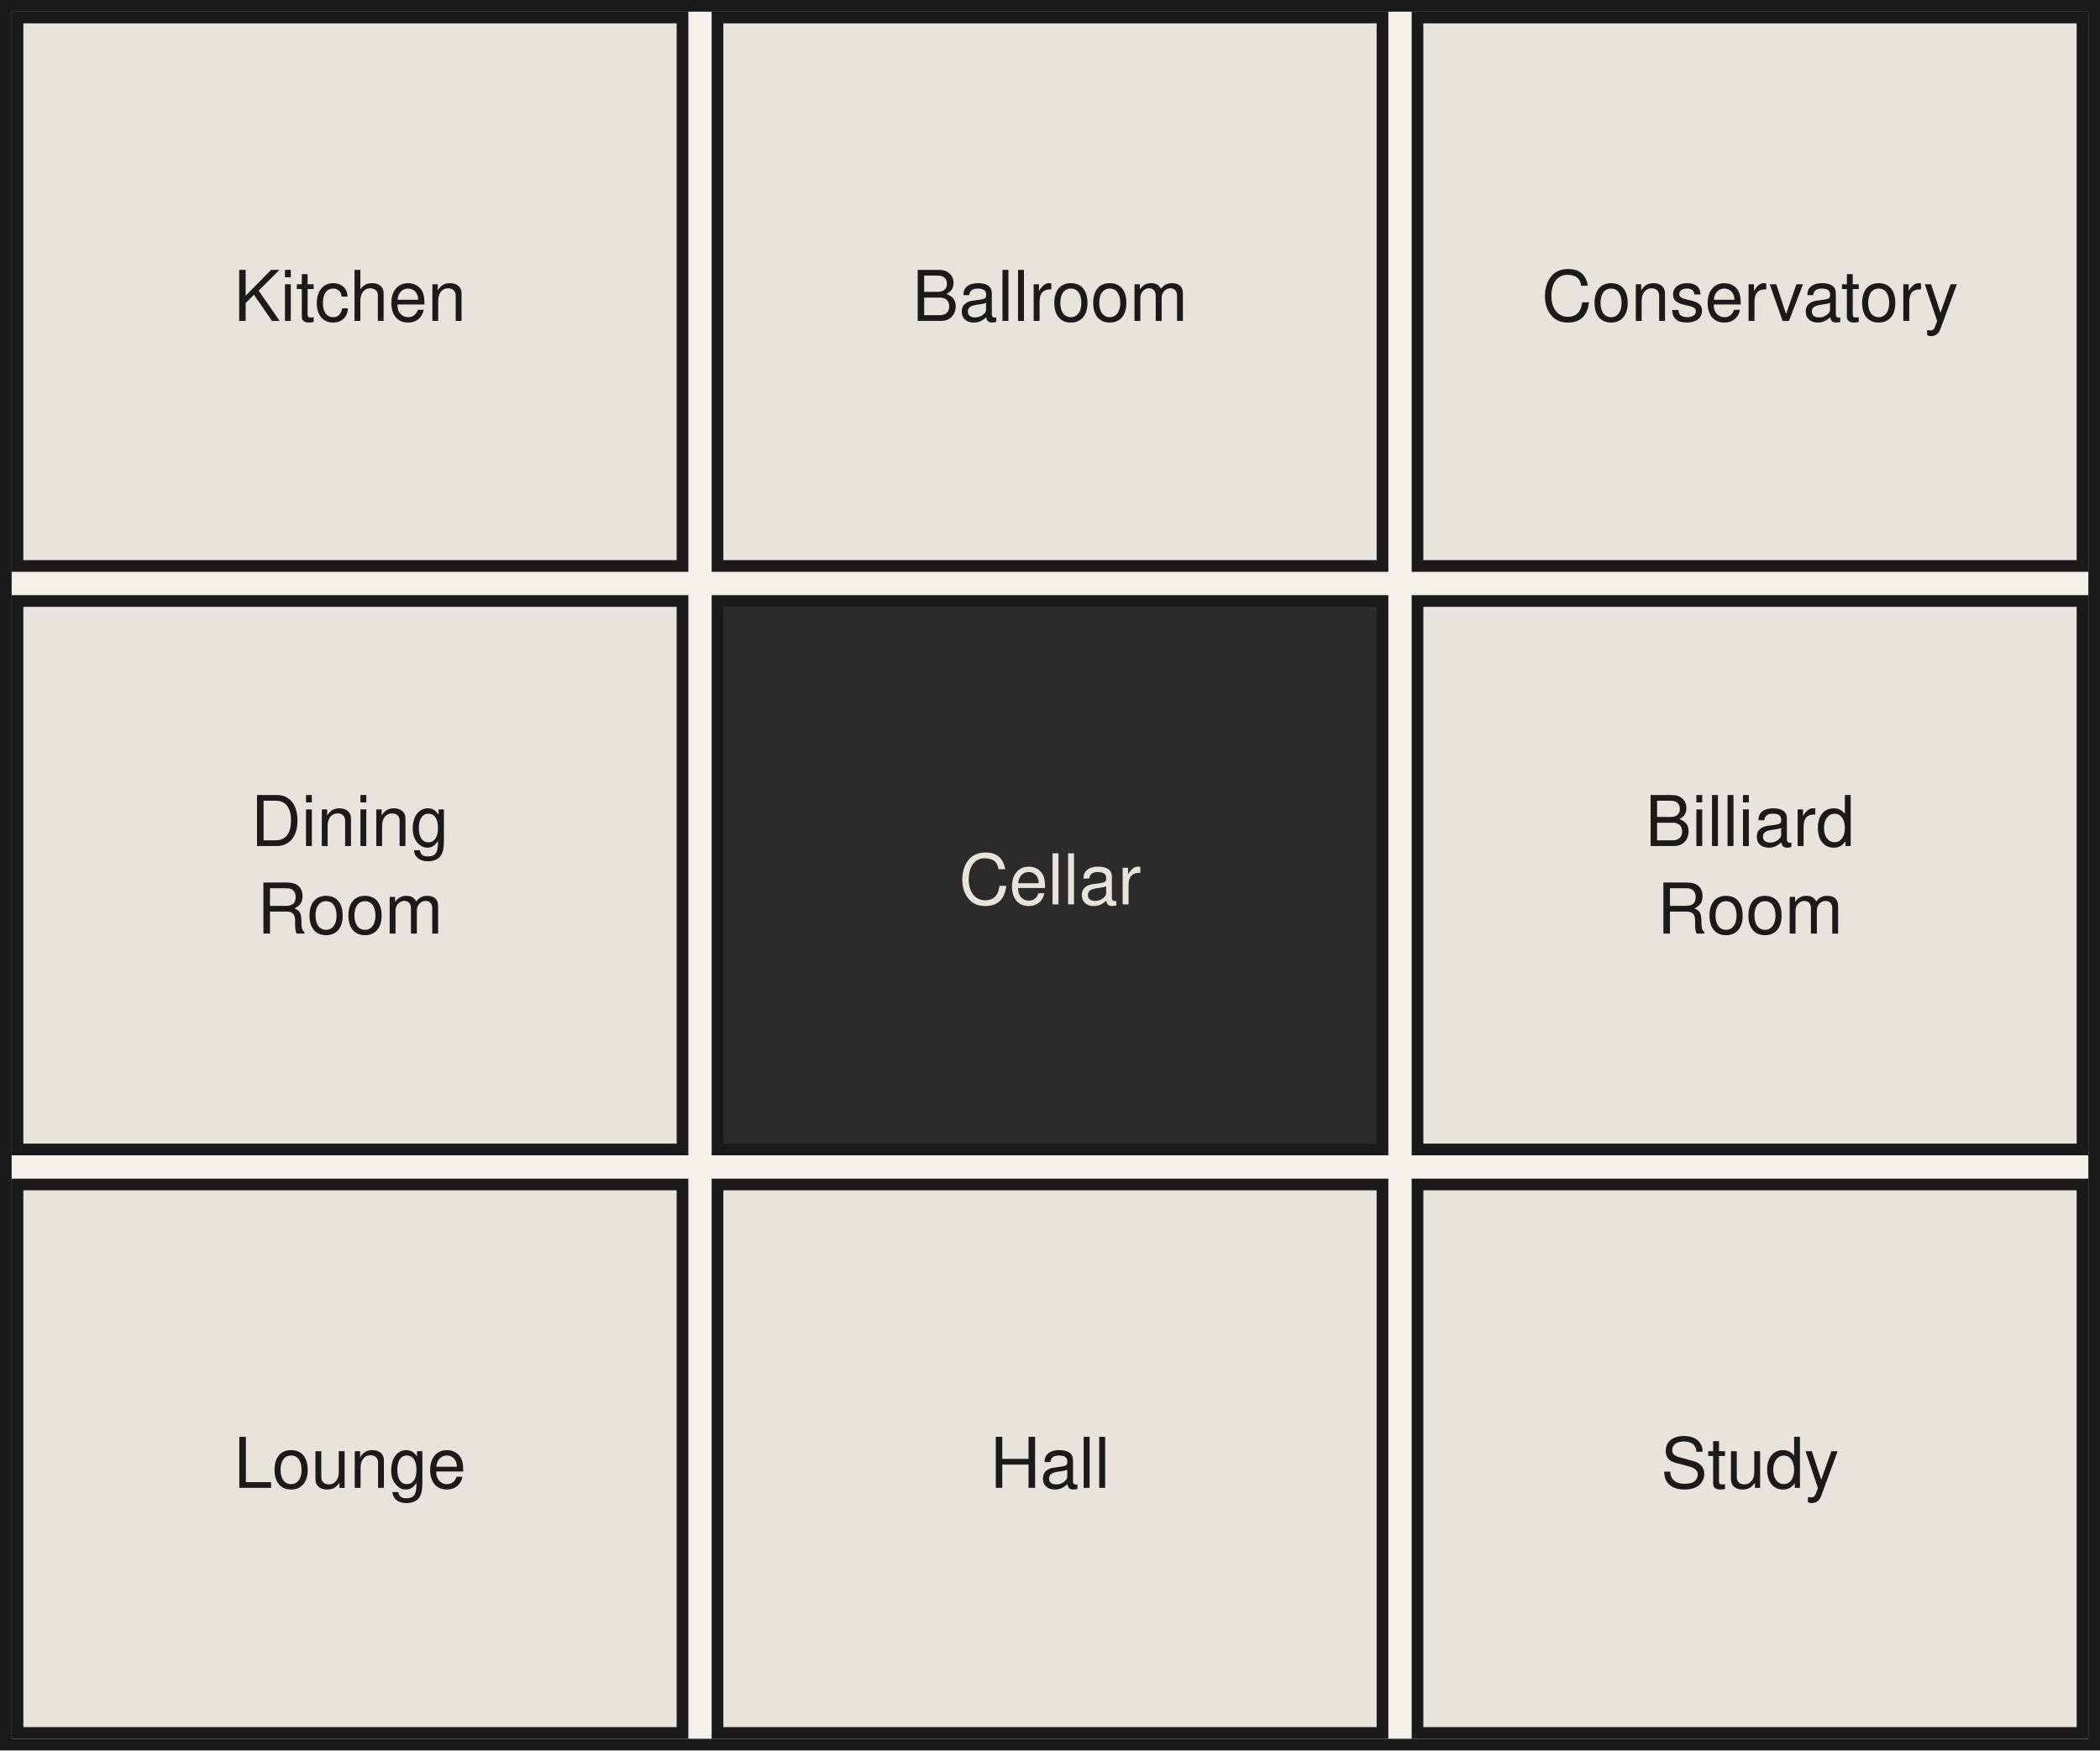
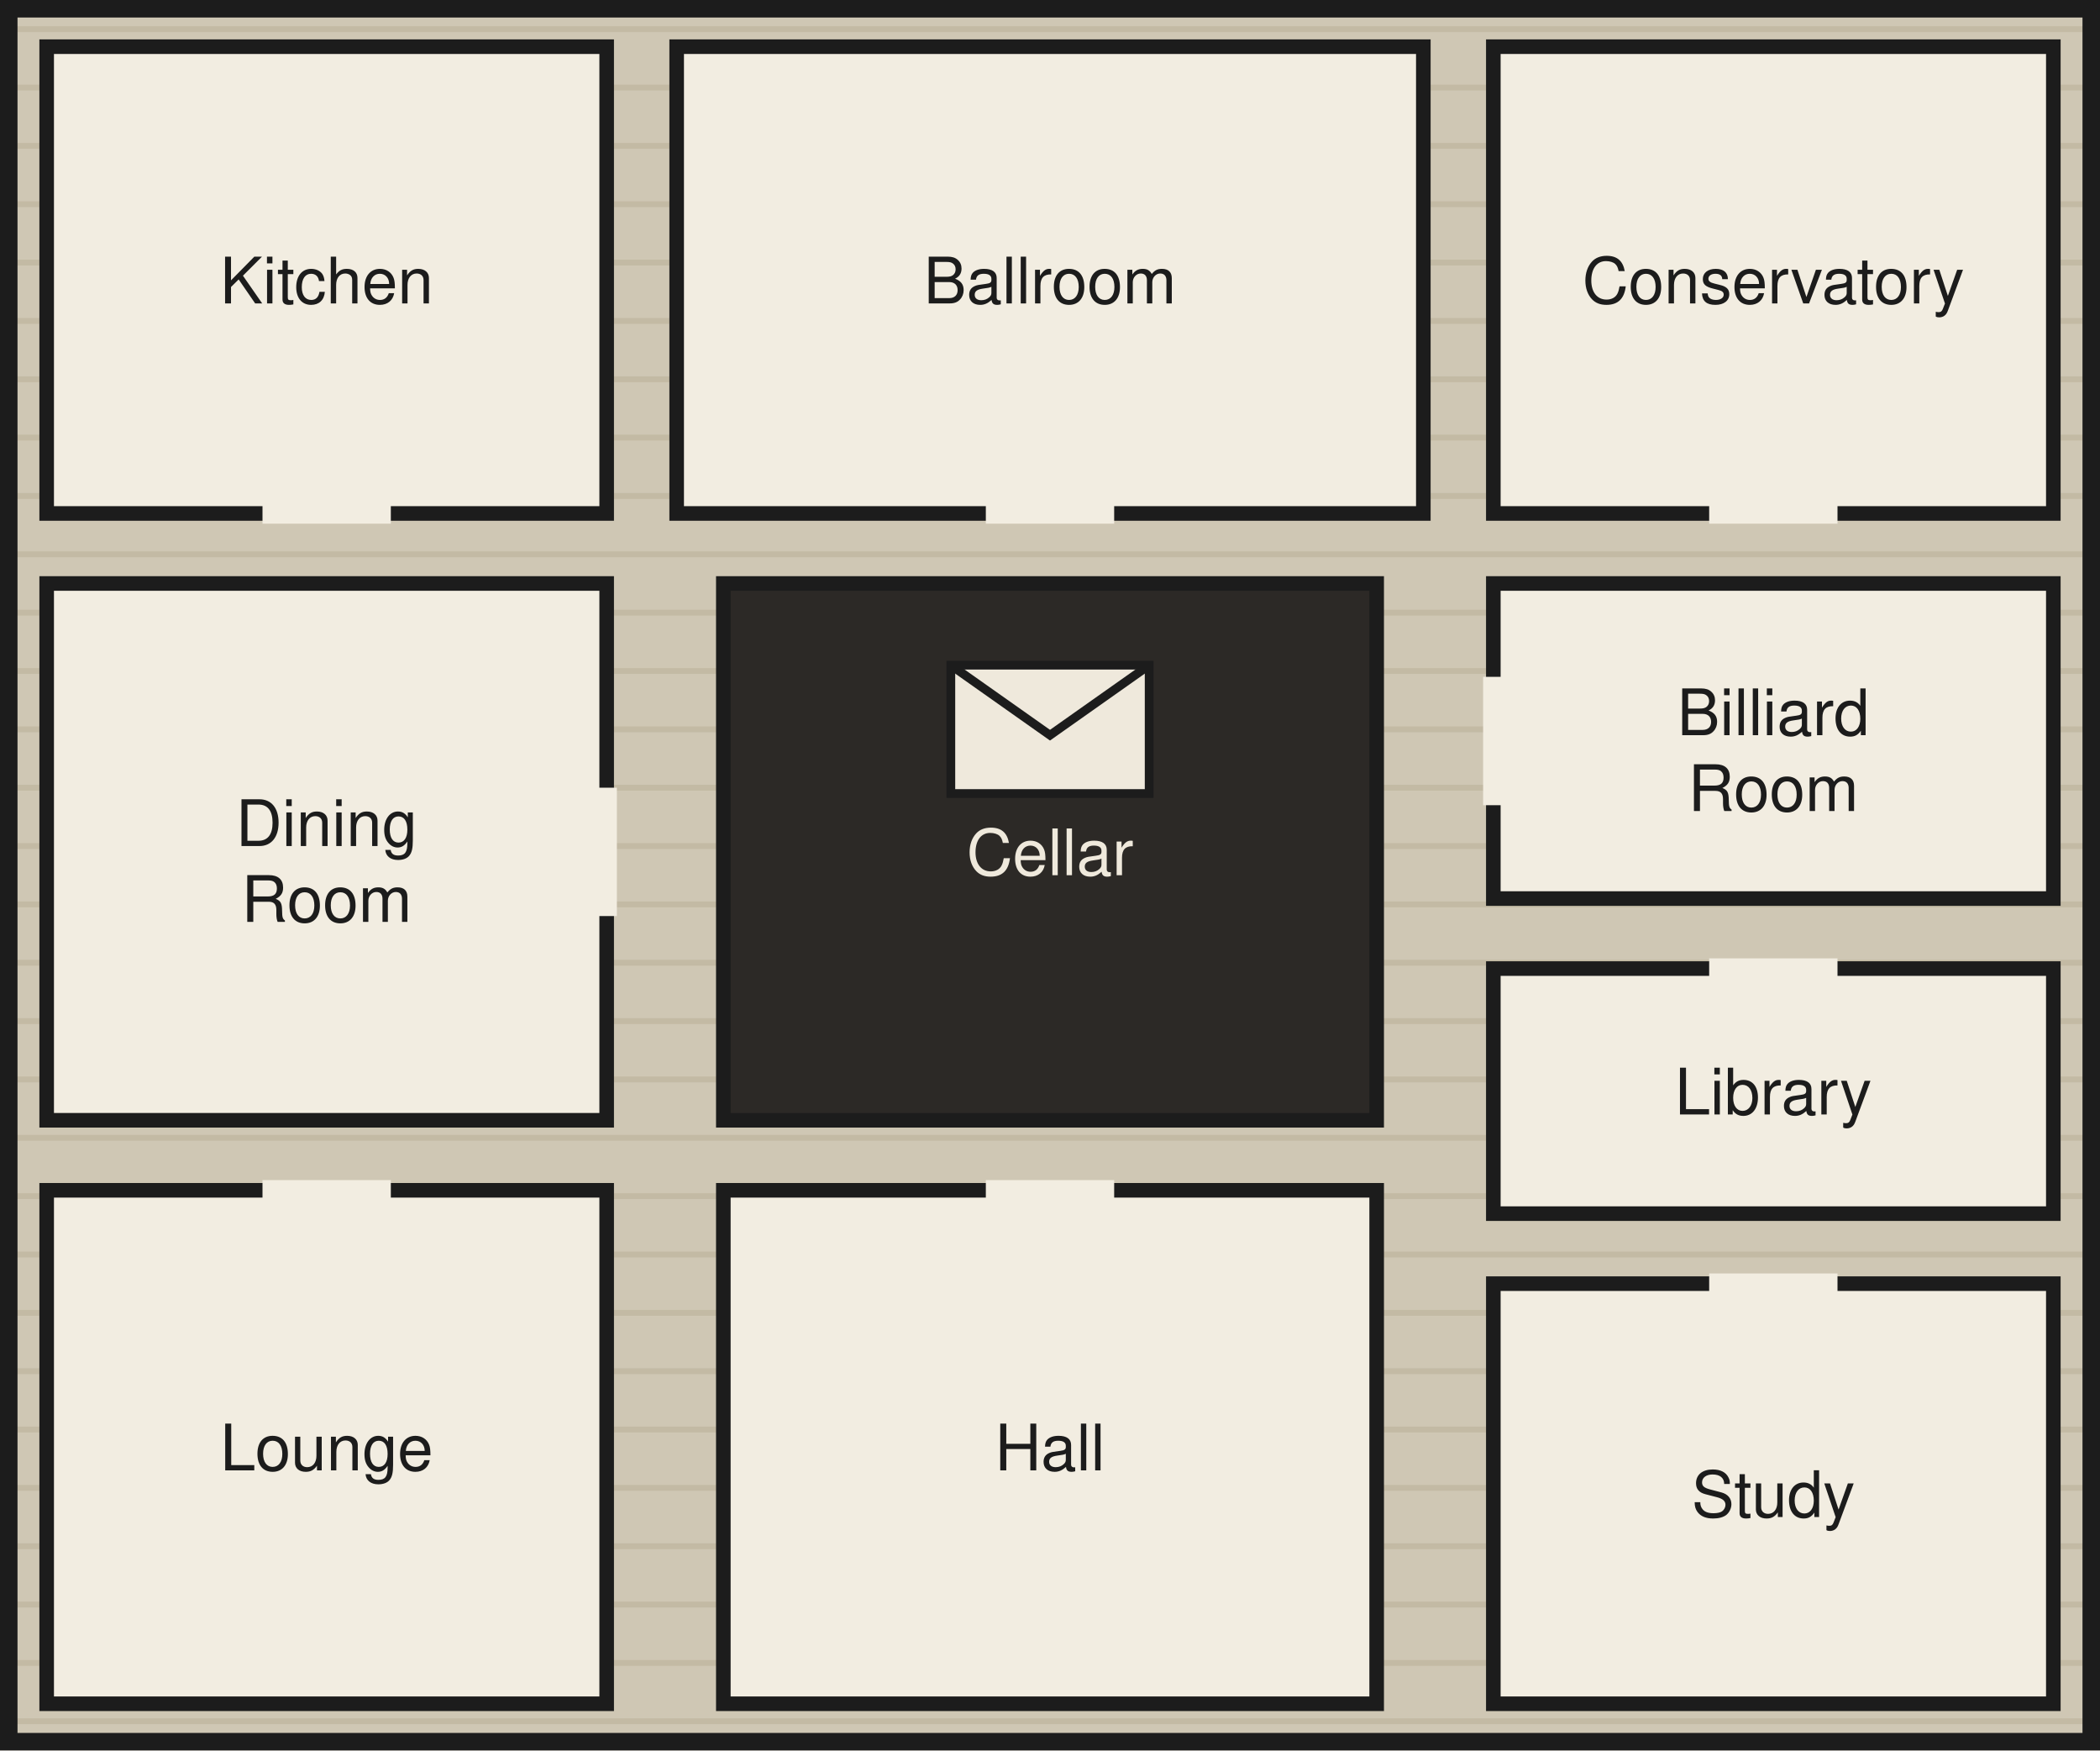
<svg xmlns="http://www.w3.org/2000/svg" viewBox="0 0 360 300" width="360" height="300">
-   <rect width="360" height="300" fill="#f4f1ea" />
-   <rect x="3" y="3" width="114" height="94" fill="#e8e4dc" stroke="#1a1a1a" stroke-width="2" />
-   <text x="60" y="55" fill="#1a1a1a" font-family="Helvetica,sans-serif" font-size="12" text-anchor="middle">Kitchen</text>
-   <rect x="123" y="3" width="114" height="94" fill="#e8e4dc" stroke="#1a1a1a" stroke-width="2" />
-   <text x="180" y="55" fill="#1a1a1a" font-family="Helvetica,sans-serif" font-size="12" text-anchor="middle">Ballroom</text>
-   <rect x="243" y="3" width="114" height="94" fill="#e8e4dc" stroke="#1a1a1a" stroke-width="2" />
-   <text x="300" y="55" fill="#1a1a1a" font-family="Helvetica,sans-serif" font-size="12" text-anchor="middle">Conservatory</text>
-   <rect x="3" y="103" width="114" height="94" fill="#e8e4dc" stroke="#1a1a1a" stroke-width="2" />
-   <text x="60" y="145" fill="#1a1a1a" font-family="Helvetica,sans-serif" font-size="12" text-anchor="middle">Dining</text>
-   <text x="60" y="160" fill="#1a1a1a" font-family="Helvetica,sans-serif" font-size="12" text-anchor="middle">Room</text>
-   <rect x="123" y="103" width="114" height="94" fill="#2b2b2b" stroke="#1a1a1a" stroke-width="2" />
-   <text x="180" y="155" fill="#e8e4dc" font-family="Helvetica,sans-serif" font-size="12" text-anchor="middle">Cellar</text>
-   <rect x="243" y="103" width="114" height="94" fill="#e8e4dc" stroke="#1a1a1a" stroke-width="2" />
-   <text x="300" y="145" fill="#1a1a1a" font-family="Helvetica,sans-serif" font-size="12" text-anchor="middle">Billiard</text>
-   <text x="300" y="160" fill="#1a1a1a" font-family="Helvetica,sans-serif" font-size="12" text-anchor="middle">Room</text>
-   <rect x="3" y="203" width="114" height="94" fill="#e8e4dc" stroke="#1a1a1a" stroke-width="2" />
-   <text x="60" y="255" fill="#1a1a1a" font-family="Helvetica,sans-serif" font-size="12" text-anchor="middle">Lounge</text>
-   <rect x="123" y="203" width="114" height="94" fill="#e8e4dc" stroke="#1a1a1a" stroke-width="2" />
-   <text x="180" y="255" fill="#1a1a1a" font-family="Helvetica,sans-serif" font-size="12" text-anchor="middle">Hall</text>
-   <rect x="243" y="203" width="114" height="94" fill="#e8e4dc" stroke="#1a1a1a" stroke-width="2" />
-   <text x="300" y="255" fill="#1a1a1a" font-family="Helvetica,sans-serif" font-size="12" text-anchor="middle">Study</text>
-   <rect x="1" y="1" width="358" height="298" fill="none" stroke="#1a1a1a" stroke-width="2" />
+   <rect width="360" height="300" fill="#cfc7b4" />
+   <path d="M0 5 h360" stroke="#c3baa4" stroke-width="1" />
+   <path d="M0 15 h360" stroke="#c3baa4" stroke-width="1" />
+   <path d="M0 25 h360" stroke="#c3baa4" stroke-width="1" />
+   <path d="M0 35 h360" stroke="#c3baa4" stroke-width="1" />
+   <path d="M0 45 h360" stroke="#c3baa4" stroke-width="1" />
+   <path d="M0 55 h360" stroke="#c3baa4" stroke-width="1" />
+   <path d="M0 65 h360" stroke="#c3baa4" stroke-width="1" />
+   <path d="M0 75 h360" stroke="#c3baa4" stroke-width="1" />
+   <path d="M0 85 h360" stroke="#c3baa4" stroke-width="1" />
+   <path d="M0 95 h360" stroke="#c3baa4" stroke-width="1" />
+   <path d="M0 105 h360" stroke="#c3baa4" stroke-width="1" />
+   <path d="M0 115 h360" stroke="#c3baa4" stroke-width="1" />
+   <path d="M0 125 h360" stroke="#c3baa4" stroke-width="1" />
+   <path d="M0 135 h360" stroke="#c3baa4" stroke-width="1" />
+   <path d="M0 145 h360" stroke="#c3baa4" stroke-width="1" />
+   <path d="M0 155 h360" stroke="#c3baa4" stroke-width="1" />
+   <path d="M0 165 h360" stroke="#c3baa4" stroke-width="1" />
+   <path d="M0 175 h360" stroke="#c3baa4" stroke-width="1" />
+   <path d="M0 185 h360" stroke="#c3baa4" stroke-width="1" />
+   <path d="M0 195 h360" stroke="#c3baa4" stroke-width="1" />
+   <path d="M0 205 h360" stroke="#c3baa4" stroke-width="1" />
+   <path d="M0 215 h360" stroke="#c3baa4" stroke-width="1" />
+   <path d="M0 225 h360" stroke="#c3baa4" stroke-width="1" />
+   <path d="M0 235 h360" stroke="#c3baa4" stroke-width="1" />
+   <path d="M0 245 h360" stroke="#c3baa4" stroke-width="1" />
+   <path d="M0 255 h360" stroke="#c3baa4" stroke-width="1" />
+   <path d="M0 265 h360" stroke="#c3baa4" stroke-width="1" />
+   <path d="M0 275 h360" stroke="#c3baa4" stroke-width="1" />
+   <path d="M0 285 h360" stroke="#c3baa4" stroke-width="1" />
+   <path d="M0 295 h360" stroke="#c3baa4" stroke-width="1" />
+   <rect x="8" y="8" width="96" height="80" fill="#f2ede1" stroke="#1c1c1c" stroke-width="2.5" />
+   <path d="M45 88 h22" stroke="#f2ede1" stroke-width="3.5" />
+   <text x="56" y="52" fill="#1c1c1c" font-family="Helvetica,Arial,sans-serif" font-size="11" text-anchor="middle">Kitchen</text>
+   <rect x="116" y="8" width="128" height="80" fill="#f2ede1" stroke="#1c1c1c" stroke-width="2.5" />
+   <path d="M169 88 h22" stroke="#f2ede1" stroke-width="3.5" />
+   <text x="180" y="52" fill="#1c1c1c" font-family="Helvetica,Arial,sans-serif" font-size="11" text-anchor="middle">Ballroom</text>
+   <rect x="256" y="8" width="96" height="80" fill="#f2ede1" stroke="#1c1c1c" stroke-width="2.5" />
+   <path d="M293 88 h22" stroke="#f2ede1" stroke-width="3.5" />
+   <text x="304" y="52" fill="#1c1c1c" font-family="Helvetica,Arial,sans-serif" font-size="11" text-anchor="middle">Conservatory</text>
+   <rect x="8" y="100" width="96" height="92" fill="#f2ede1" stroke="#1c1c1c" stroke-width="2.5" />
+   <path d="M104 135 v22" stroke="#f2ede1" stroke-width="3.5" />
+   <text x="56" y="145" fill="#1c1c1c" font-family="Helvetica,Arial,sans-serif" font-size="11" text-anchor="middle">Dining</text>
+   <text x="56" y="158" fill="#1c1c1c" font-family="Helvetica,Arial,sans-serif" font-size="11" text-anchor="middle">Room</text>
+   <rect x="124" y="100" width="112" height="92" fill="#2c2926" stroke="#1c1c1c" stroke-width="2.5" />
+   <text x="180" y="150" fill="#efe9dc" font-family="Helvetica,Arial,sans-serif" font-size="11" text-anchor="middle">Cellar</text>
+   <rect x="163" y="114" width="34" height="22" fill="#efe9dc" stroke="#1c1c1c" stroke-width="1.5" />
+   <path d="M163 114 l17 12 l17 -12" fill="none" stroke="#1c1c1c" stroke-width="1.5" />
+   <rect x="256" y="100" width="96" height="54" fill="#f2ede1" stroke="#1c1c1c" stroke-width="2.5" />
+   <path d="M256 116 v22" stroke="#f2ede1" stroke-width="3.5" />
+   <text x="304" y="126" fill="#1c1c1c" font-family="Helvetica,Arial,sans-serif" font-size="11" text-anchor="middle">Billiard</text>
+   <text x="304" y="139" fill="#1c1c1c" font-family="Helvetica,Arial,sans-serif" font-size="11" text-anchor="middle">Room</text>
+   <rect x="256" y="166" width="96" height="42" fill="#f2ede1" stroke="#1c1c1c" stroke-width="2.5" />
+   <path d="M293 166 h22" stroke="#f2ede1" stroke-width="3.5" />
+   <text x="304" y="191" fill="#1c1c1c" font-family="Helvetica,Arial,sans-serif" font-size="11" text-anchor="middle">Library</text>
+   <rect x="8" y="204" width="96" height="88" fill="#f2ede1" stroke="#1c1c1c" stroke-width="2.5" />
+   <path d="M45 204 h22" stroke="#f2ede1" stroke-width="3.5" />
+   <text x="56" y="252" fill="#1c1c1c" font-family="Helvetica,Arial,sans-serif" font-size="11" text-anchor="middle">Lounge</text>
+   <rect x="124" y="204" width="112" height="88" fill="#f2ede1" stroke="#1c1c1c" stroke-width="2.5" />
+   <path d="M169 204 h22" stroke="#f2ede1" stroke-width="3.5" />
+   <text x="180" y="252" fill="#1c1c1c" font-family="Helvetica,Arial,sans-serif" font-size="11" text-anchor="middle">Hall</text>
+   <rect x="256" y="220" width="96" height="72" fill="#f2ede1" stroke="#1c1c1c" stroke-width="2.5" />
+   <path d="M293 220 h22" stroke="#f2ede1" stroke-width="3.5" />
+   <text x="304" y="260" fill="#1c1c1c" font-family="Helvetica,Arial,sans-serif" font-size="11" text-anchor="middle">Study</text>
+   <rect x="1.5" y="1.5" width="357" height="297" fill="none" stroke="#1c1c1c" stroke-width="3" />
</svg>
